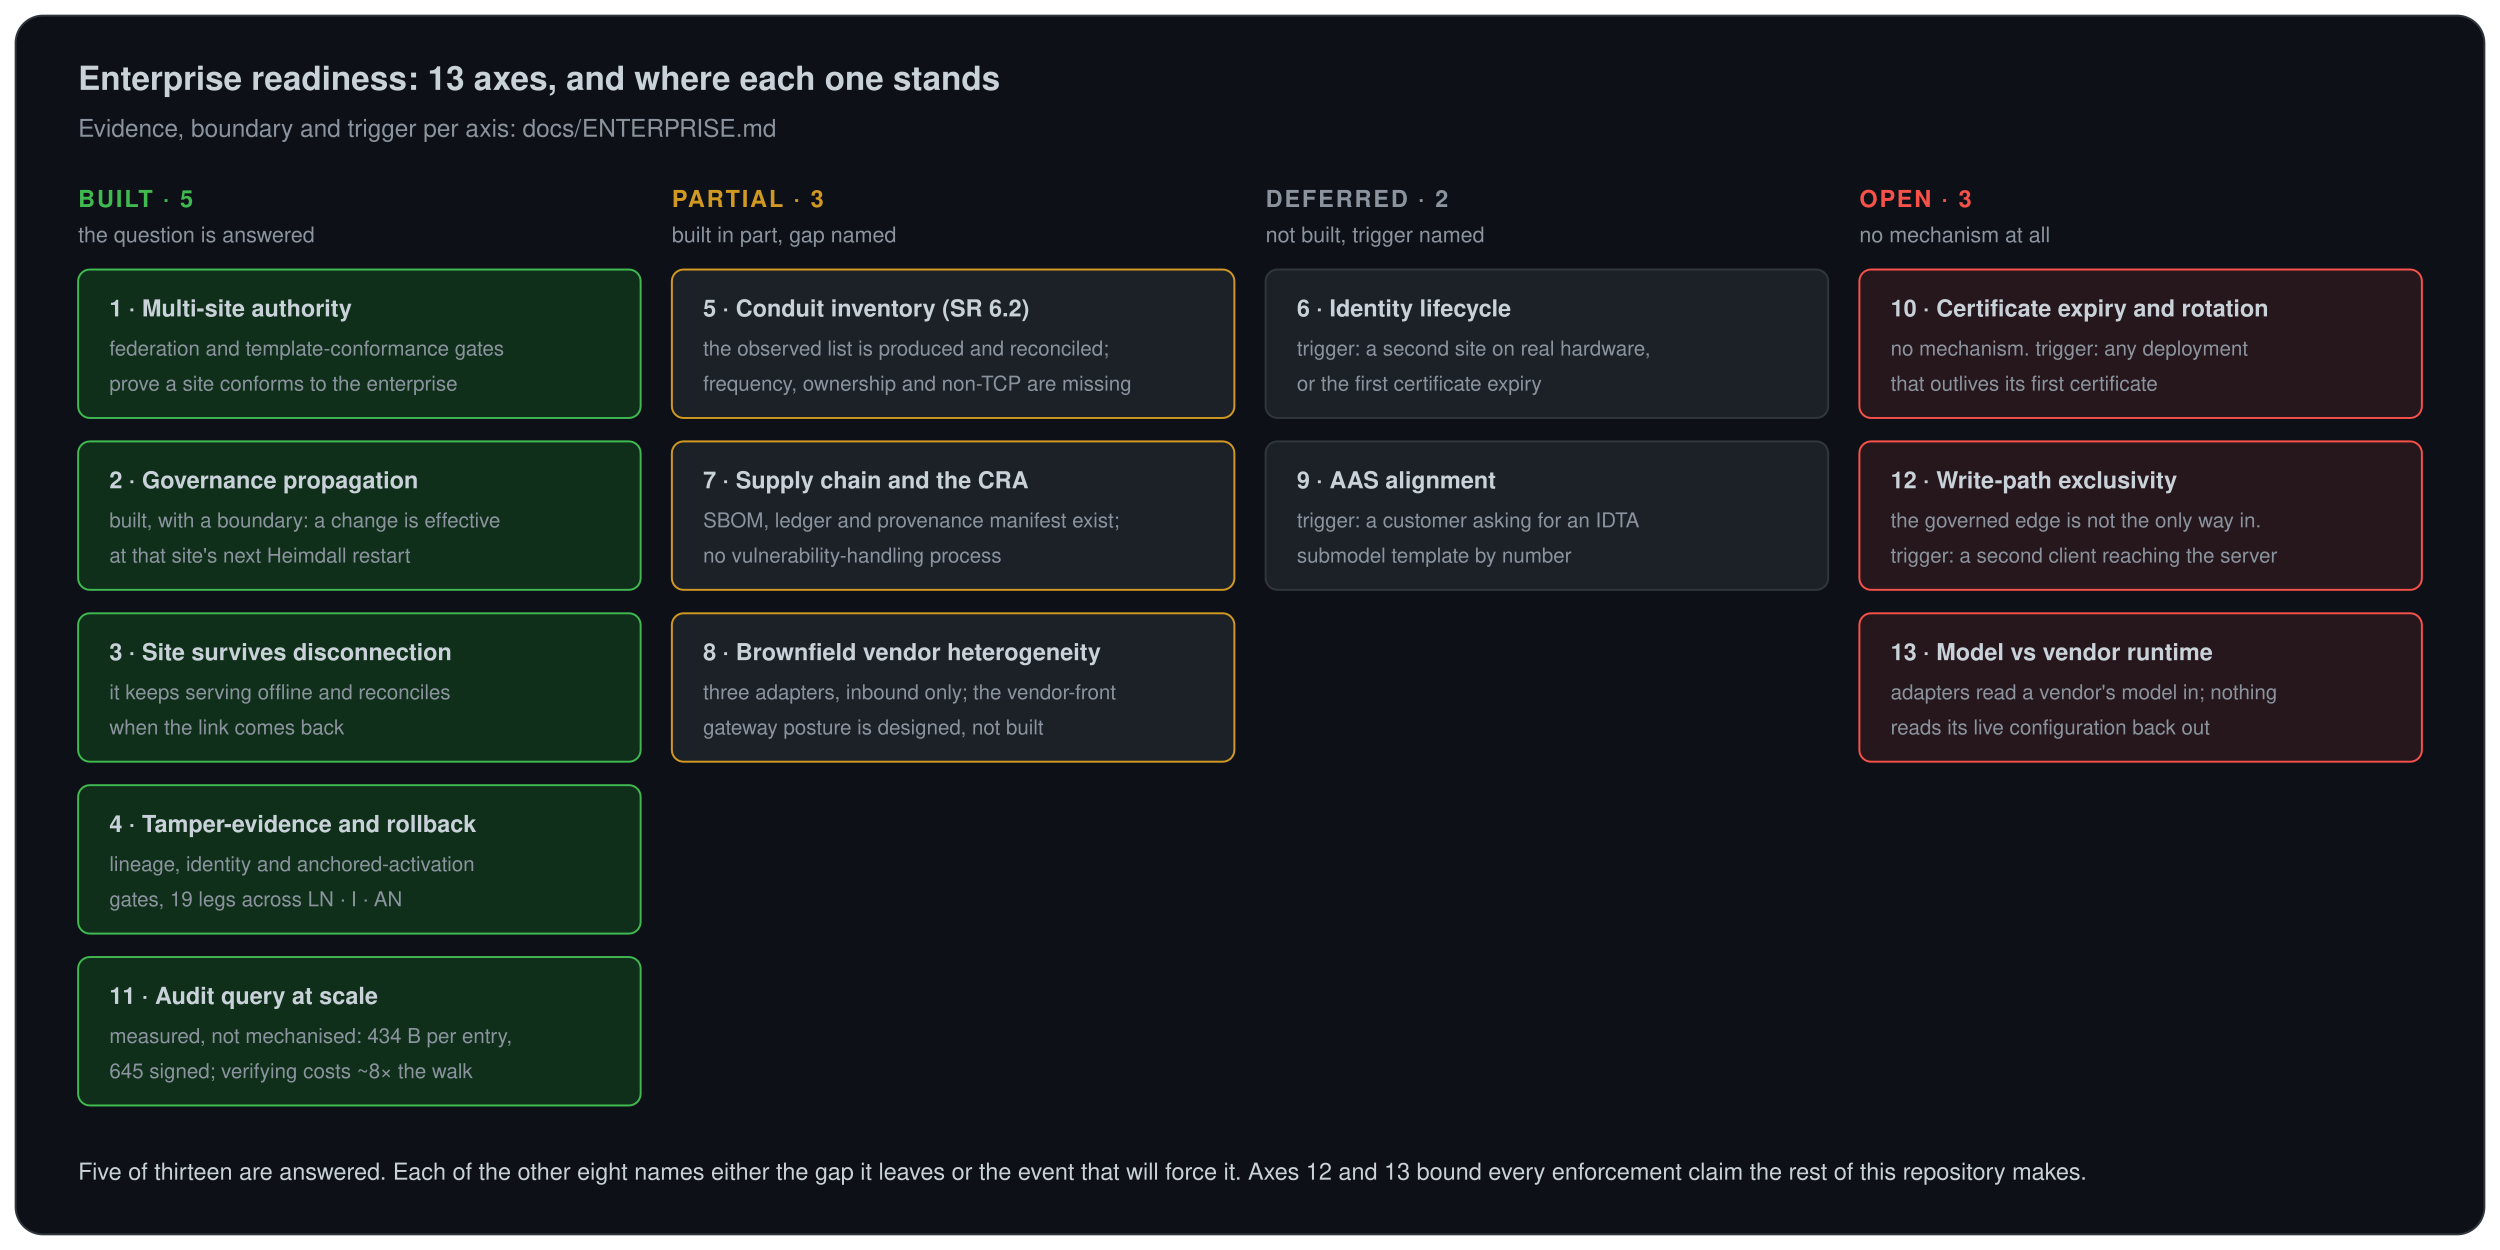
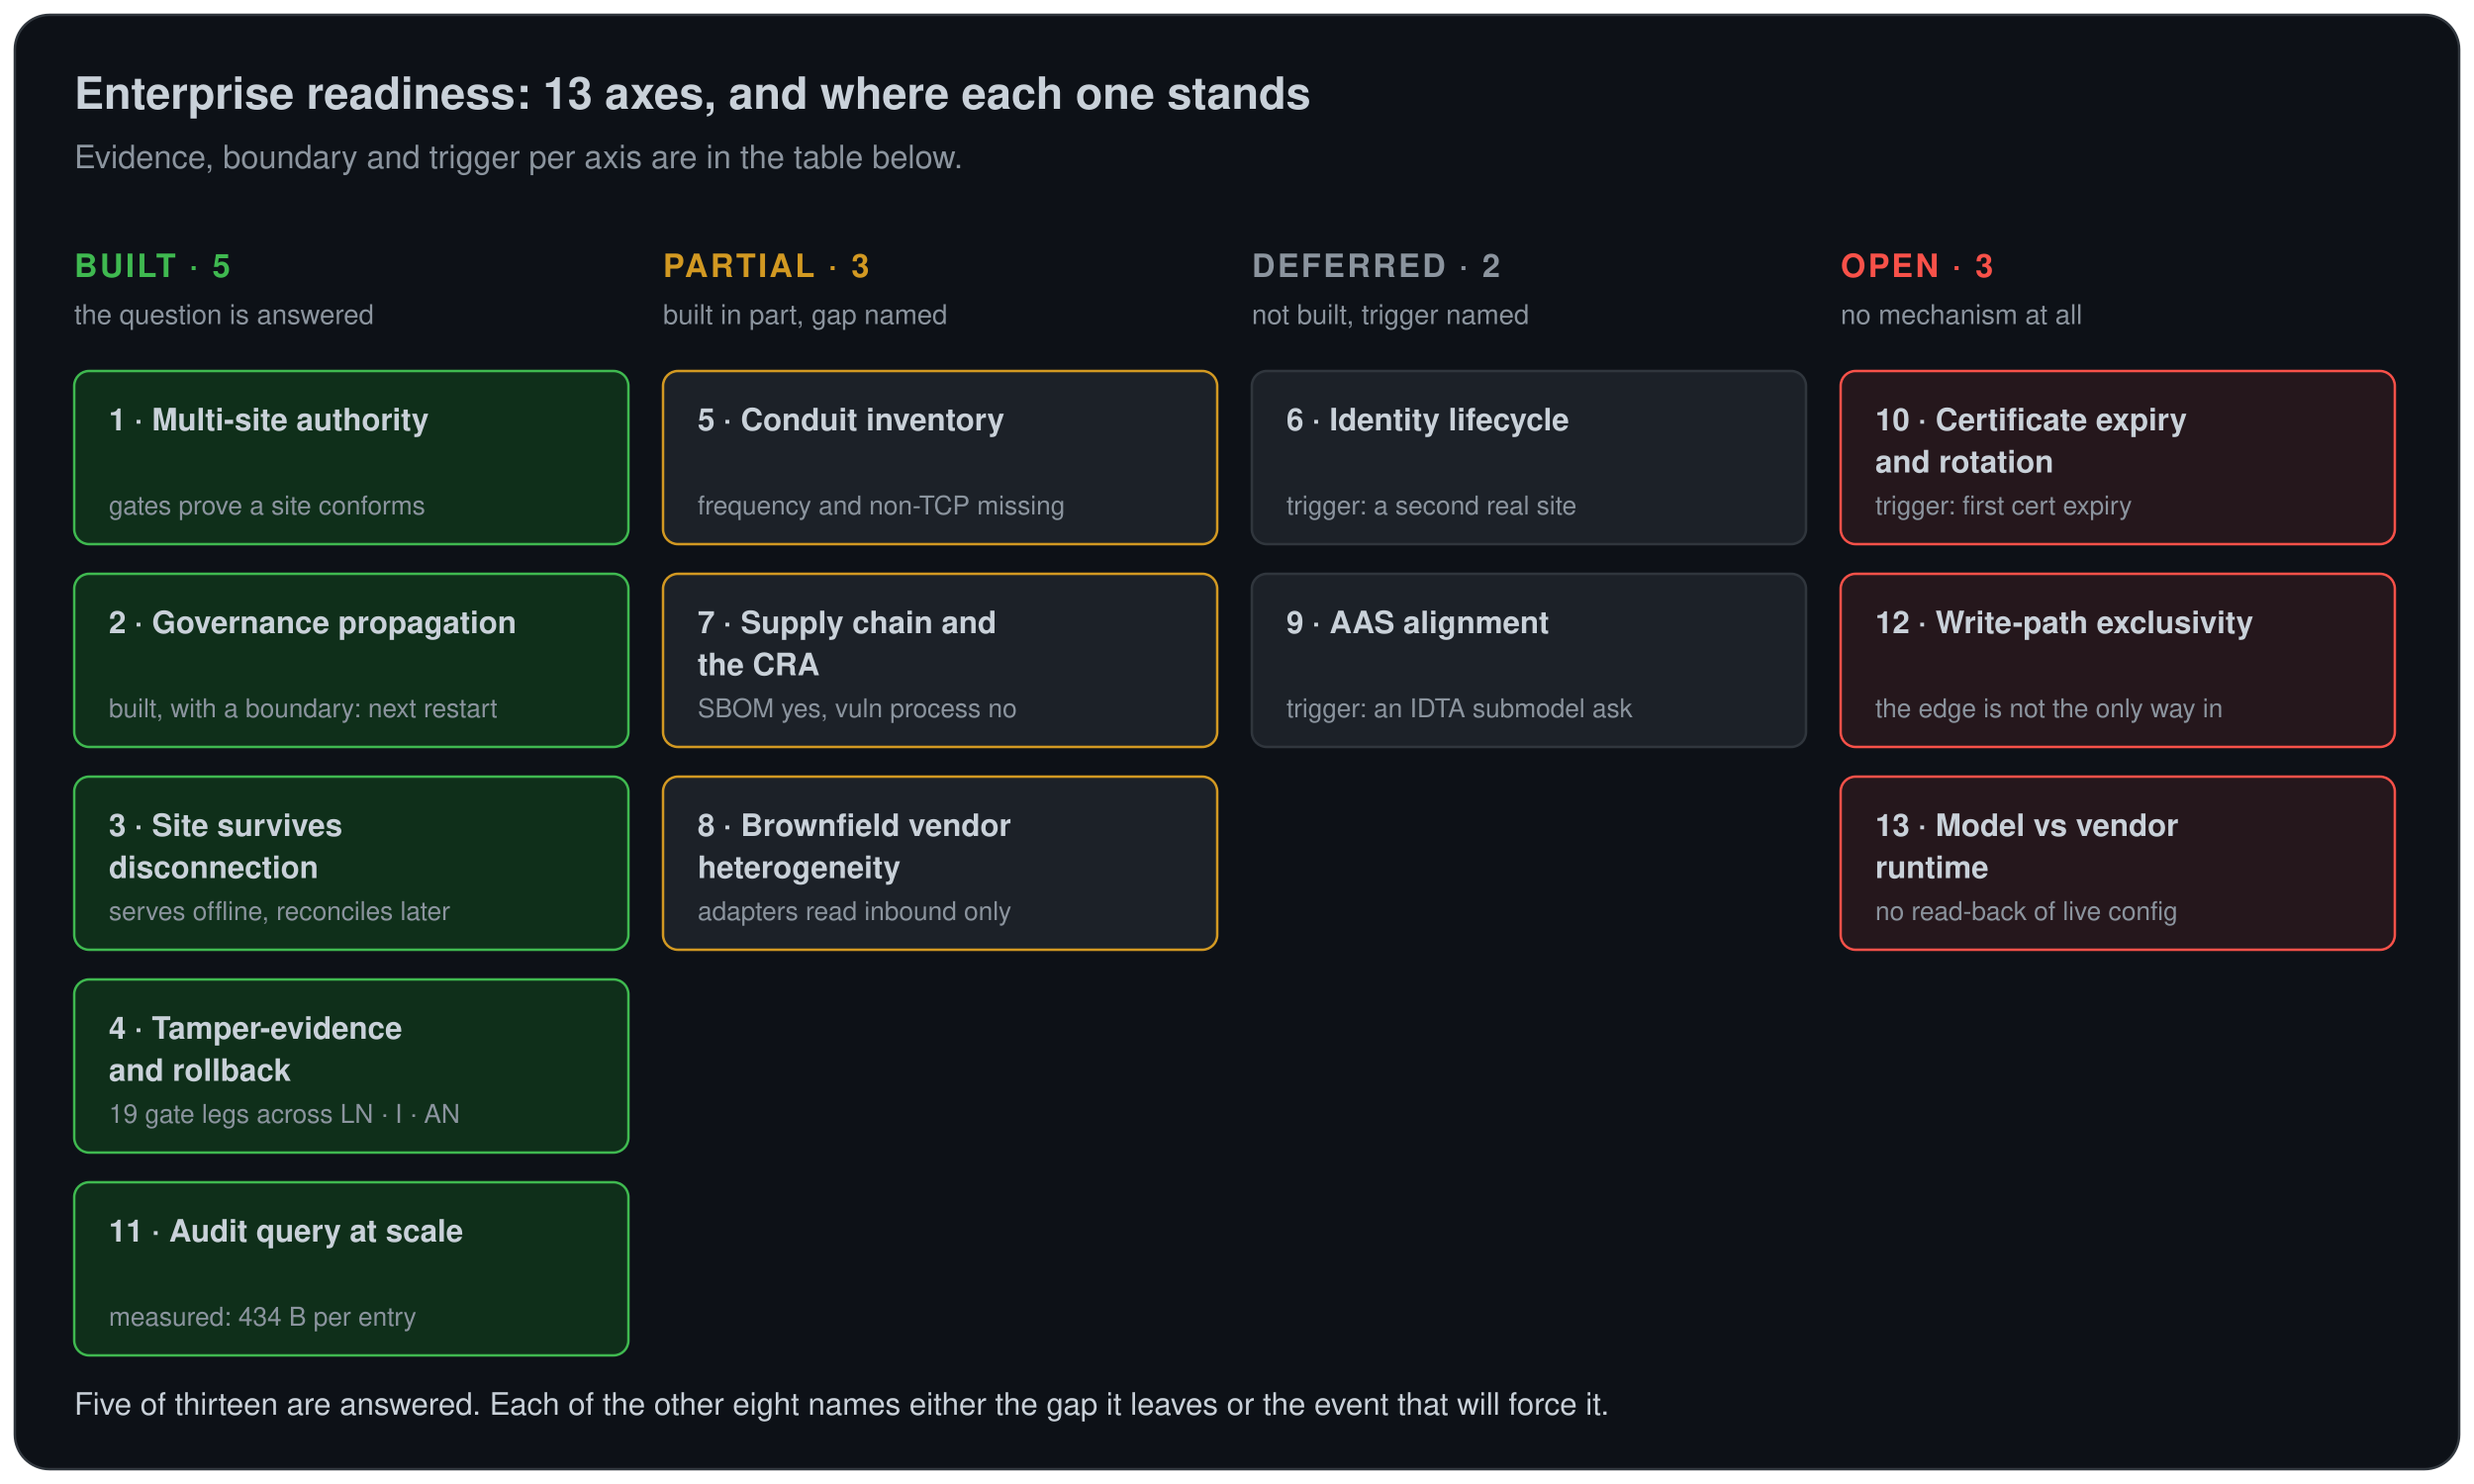
- <svg xmlns="http://www.w3.org/2000/svg" width="1280" height="640" viewBox="0 0 1280 640" font-family="-apple-system,Segoe UI,Helvetica,Arial,sans-serif">
-   <rect x="8" y="8" width="1264" height="624" rx="14" fill="#0d1117" stroke="#30363d" />
-   <text x="40" y="46" font-size="17" font-weight="600" fill="#c9d1d9">Enterprise readiness: 13 axes, and where each one stands</text>
-   <text x="40" y="70" font-size="12.5" fill="#8b949e">Evidence, boundary and trigger per axis: docs/ENTERPRISE.md</text>
-   <text x="40" y="106" font-size="12" font-weight="700" fill="#3fb950" letter-spacing="1">BUILT · 5</text>
-   <text x="40" y="124" font-size="11" fill="#8b949e">the question is answered</text>
-   <text x="344" y="106" font-size="12" font-weight="700" fill="#d29922" letter-spacing="1">PARTIAL · 3</text>
-   <text x="344" y="124" font-size="11" fill="#8b949e">built in part, gap named</text>
-   <text x="648" y="106" font-size="12" font-weight="700" fill="#8b949e" letter-spacing="1">DEFERRED · 2</text>
-   <text x="648" y="124" font-size="11" fill="#8b949e">not built, trigger named</text>
-   <text x="952" y="106" font-size="12" font-weight="700" fill="#f85149" letter-spacing="1">OPEN · 3</text>
-   <text x="952" y="124" font-size="11" fill="#8b949e">no mechanism at all</text>
-   <rect x="40" y="138" width="288" height="76" rx="6" fill="#0f2f1a" stroke="#3fb950" />
-   <text x="56" y="162" font-size="12" font-weight="600" fill="#c9d1d9">1 · Multi-site authority</text>
-   <text x="56" y="182" font-size="10.5" fill="#8b949e">federation and template-conformance gates</text>
-   <text x="56" y="200" font-size="10.5" fill="#8b949e">prove a site conforms to the enterprise</text>
-   <rect x="40" y="226" width="288" height="76" rx="6" fill="#0f2f1a" stroke="#3fb950" />
-   <text x="56" y="250" font-size="12" font-weight="600" fill="#c9d1d9">2 · Governance propagation</text>
-   <text x="56" y="270" font-size="10.5" fill="#8b949e">built, with a boundary: a change is effective</text>
-   <text x="56" y="288" font-size="10.5" fill="#8b949e">at that site's next Heimdall restart</text>
-   <rect x="40" y="314" width="288" height="76" rx="6" fill="#0f2f1a" stroke="#3fb950" />
-   <text x="56" y="338" font-size="12" font-weight="600" fill="#c9d1d9">3 · Site survives disconnection</text>
-   <text x="56" y="358" font-size="10.5" fill="#8b949e">it keeps serving offline and reconciles</text>
-   <text x="56" y="376" font-size="10.5" fill="#8b949e">when the link comes back</text>
-   <rect x="40" y="402" width="288" height="76" rx="6" fill="#0f2f1a" stroke="#3fb950" />
-   <text x="56" y="426" font-size="12" font-weight="600" fill="#c9d1d9">4 · Tamper-evidence and rollback</text>
-   <text x="56" y="446" font-size="10.5" fill="#8b949e">lineage, identity and anchored-activation</text>
-   <text x="56" y="464" font-size="10.5" fill="#8b949e">gates, 19 legs across LN · I · AN</text>
-   <rect x="40" y="490" width="288" height="76" rx="6" fill="#0f2f1a" stroke="#3fb950" />
-   <text x="56" y="514" font-size="12" font-weight="600" fill="#c9d1d9">11 · Audit query at scale</text>
-   <text x="56" y="534" font-size="10.5" fill="#8b949e">measured, not mechanised: 434 B per entry,</text>
-   <text x="56" y="552" font-size="10.5" fill="#8b949e">645 signed; verifying costs ~8× the walk</text>
-   <rect x="344" y="138" width="288" height="76" rx="6" fill="#1c2128" stroke="#d29922" />
-   <text x="360" y="162" font-size="12" font-weight="600" fill="#c9d1d9">5 · Conduit inventory (SR 6.2)</text>
-   <text x="360" y="182" font-size="10.5" fill="#8b949e">the observed list is produced and reconciled;</text>
-   <text x="360" y="200" font-size="10.5" fill="#8b949e">frequency, ownership and non-TCP are missing</text>
-   <rect x="344" y="226" width="288" height="76" rx="6" fill="#1c2128" stroke="#d29922" />
-   <text x="360" y="250" font-size="12" font-weight="600" fill="#c9d1d9">7 · Supply chain and the CRA</text>
-   <text x="360" y="270" font-size="10.5" fill="#8b949e">SBOM, ledger and provenance manifest exist;</text>
-   <text x="360" y="288" font-size="10.5" fill="#8b949e">no vulnerability-handling process</text>
-   <rect x="344" y="314" width="288" height="76" rx="6" fill="#1c2128" stroke="#d29922" />
-   <text x="360" y="338" font-size="12" font-weight="600" fill="#c9d1d9">8 · Brownfield vendor heterogeneity</text>
-   <text x="360" y="358" font-size="10.5" fill="#8b949e">three adapters, inbound only; the vendor-front</text>
-   <text x="360" y="376" font-size="10.5" fill="#8b949e">gateway posture is designed, not built</text>
-   <rect x="648" y="138" width="288" height="76" rx="6" fill="#1c2128" stroke="#30363d" />
-   <text x="664" y="162" font-size="12" font-weight="600" fill="#c9d1d9">6 · Identity lifecycle</text>
-   <text x="664" y="182" font-size="10.5" fill="#8b949e">trigger: a second site on real hardware,</text>
-   <text x="664" y="200" font-size="10.5" fill="#8b949e">or the first certificate expiry</text>
-   <rect x="648" y="226" width="288" height="76" rx="6" fill="#1c2128" stroke="#30363d" />
-   <text x="664" y="250" font-size="12" font-weight="600" fill="#c9d1d9">9 · AAS alignment</text>
-   <text x="664" y="270" font-size="10.5" fill="#8b949e">trigger: a customer asking for an IDTA</text>
-   <text x="664" y="288" font-size="10.5" fill="#8b949e">submodel template by number</text>
-   <rect x="952" y="138" width="288" height="76" rx="6" fill="#25171c" stroke="#f85149" />
-   <text x="968" y="162" font-size="12" font-weight="600" fill="#c9d1d9">10 · Certificate expiry and rotation</text>
-   <text x="968" y="182" font-size="10.5" fill="#8b949e">no mechanism. trigger: any deployment</text>
-   <text x="968" y="200" font-size="10.5" fill="#8b949e">that outlives its first certificate</text>
-   <rect x="952" y="226" width="288" height="76" rx="6" fill="#25171c" stroke="#f85149" />
-   <text x="968" y="250" font-size="12" font-weight="600" fill="#c9d1d9">12 · Write-path exclusivity</text>
-   <text x="968" y="270" font-size="10.5" fill="#8b949e">the governed edge is not the only way in.</text>
-   <text x="968" y="288" font-size="10.5" fill="#8b949e">trigger: a second client reaching the server</text>
-   <rect x="952" y="314" width="288" height="76" rx="6" fill="#25171c" stroke="#f85149" />
-   <text x="968" y="338" font-size="12" font-weight="600" fill="#c9d1d9">13 · Model vs vendor runtime</text>
-   <text x="968" y="358" font-size="10.5" fill="#8b949e">adapters read a vendor's model in; nothing</text>
-   <text x="968" y="376" font-size="10.5" fill="#8b949e">reads its live configuration back out</text>
-   <text x="40" y="604" font-size="12" fill="#c9d1d9">Five of thirteen are answered. Each of the other eight names either the gap it leaves or the event that will force it. Axes 12 and 13 bound every enforcement claim the rest of this repository makes.</text>
+ <svg xmlns="http://www.w3.org/2000/svg" width="1000" height="600" viewBox="0 0 1000 600" font-family="-apple-system,Segoe UI,Helvetica,Arial,sans-serif">
+   <rect x="6" y="6" width="988" height="588" rx="14" fill="#0d1117" stroke="#30363d" />
+   <text x="30" y="44" font-size="18" font-weight="600" fill="#c9d1d9">Enterprise readiness: 13 axes, and where each one stands</text>
+   <text x="30" y="68" font-size="13" fill="#8b949e">Evidence, boundary and trigger per axis are in the table below.</text>
+   <text x="30" y="112" font-size="13" font-weight="700" fill="#3fb950" letter-spacing="1">BUILT · 5</text>
+   <text x="30" y="131" font-size="11" fill="#8b949e">the question is answered</text>
+   <rect x="30" y="150" width="224" height="70" rx="6" fill="#0f2f1a" stroke="#3fb950" />
+   <text x="44" y="174" font-size="12.5" font-weight="600" fill="#c9d1d9">1 · Multi-site authority</text>
+   <text x="44" y="208" font-size="10.5" fill="#8b949e">gates prove a site conforms</text>
+   <rect x="30" y="232" width="224" height="70" rx="6" fill="#0f2f1a" stroke="#3fb950" />
+   <text x="44" y="256" font-size="12.5" font-weight="600" fill="#c9d1d9">2 · Governance propagation</text>
+   <text x="44" y="290" font-size="10.5" fill="#8b949e">built, with a boundary: next restart</text>
+   <rect x="30" y="314" width="224" height="70" rx="6" fill="#0f2f1a" stroke="#3fb950" />
+   <text x="44" y="338" font-size="12.5" font-weight="600" fill="#c9d1d9">3 · Site survives</text>
+   <text x="44" y="355" font-size="12.5" font-weight="600" fill="#c9d1d9">disconnection</text>
+   <text x="44" y="372" font-size="10.5" fill="#8b949e">serves offline, reconciles later</text>
+   <rect x="30" y="396" width="224" height="70" rx="6" fill="#0f2f1a" stroke="#3fb950" />
+   <text x="44" y="420" font-size="12.5" font-weight="600" fill="#c9d1d9">4 · Tamper-evidence</text>
+   <text x="44" y="437" font-size="12.5" font-weight="600" fill="#c9d1d9">and rollback</text>
+   <text x="44" y="454" font-size="10.5" fill="#8b949e">19 gate legs across LN · I · AN</text>
+   <rect x="30" y="478" width="224" height="70" rx="6" fill="#0f2f1a" stroke="#3fb950" />
+   <text x="44" y="502" font-size="12.5" font-weight="600" fill="#c9d1d9">11 · Audit query at scale</text>
+   <text x="44" y="536" font-size="10.5" fill="#8b949e">measured: 434 B per entry</text>
+   <text x="268" y="112" font-size="13" font-weight="700" fill="#d29922" letter-spacing="1">PARTIAL · 3</text>
+   <text x="268" y="131" font-size="11" fill="#8b949e">built in part, gap named</text>
+   <rect x="268" y="150" width="224" height="70" rx="6" fill="#1c2128" stroke="#d29922" />
+   <text x="282" y="174" font-size="12.5" font-weight="600" fill="#c9d1d9">5 · Conduit inventory</text>
+   <text x="282" y="208" font-size="10.5" fill="#8b949e">frequency and non-TCP missing</text>
+   <rect x="268" y="232" width="224" height="70" rx="6" fill="#1c2128" stroke="#d29922" />
+   <text x="282" y="256" font-size="12.5" font-weight="600" fill="#c9d1d9">7 · Supply chain and</text>
+   <text x="282" y="273" font-size="12.5" font-weight="600" fill="#c9d1d9">the CRA</text>
+   <text x="282" y="290" font-size="10.5" fill="#8b949e">SBOM yes, vuln process no</text>
+   <rect x="268" y="314" width="224" height="70" rx="6" fill="#1c2128" stroke="#d29922" />
+   <text x="282" y="338" font-size="12.5" font-weight="600" fill="#c9d1d9">8 · Brownfield vendor</text>
+   <text x="282" y="355" font-size="12.5" font-weight="600" fill="#c9d1d9">heterogeneity</text>
+   <text x="282" y="372" font-size="10.5" fill="#8b949e">adapters read inbound only</text>
+   <text x="506" y="112" font-size="13" font-weight="700" fill="#8b949e" letter-spacing="1">DEFERRED · 2</text>
+   <text x="506" y="131" font-size="11" fill="#8b949e">not built, trigger named</text>
+   <rect x="506" y="150" width="224" height="70" rx="6" fill="#1c2128" stroke="#30363d" />
+   <text x="520" y="174" font-size="12.5" font-weight="600" fill="#c9d1d9">6 · Identity lifecycle</text>
+   <text x="520" y="208" font-size="10.5" fill="#8b949e">trigger: a second real site</text>
+   <rect x="506" y="232" width="224" height="70" rx="6" fill="#1c2128" stroke="#30363d" />
+   <text x="520" y="256" font-size="12.5" font-weight="600" fill="#c9d1d9">9 · AAS alignment</text>
+   <text x="520" y="290" font-size="10.5" fill="#8b949e">trigger: an IDTA submodel ask</text>
+   <text x="744" y="112" font-size="13" font-weight="700" fill="#f85149" letter-spacing="1">OPEN · 3</text>
+   <text x="744" y="131" font-size="11" fill="#8b949e">no mechanism at all</text>
+   <rect x="744" y="150" width="224" height="70" rx="6" fill="#25171c" stroke="#f85149" />
+   <text x="758" y="174" font-size="12.5" font-weight="600" fill="#c9d1d9">10 · Certificate expiry</text>
+   <text x="758" y="191" font-size="12.5" font-weight="600" fill="#c9d1d9">and rotation</text>
+   <text x="758" y="208" font-size="10.5" fill="#8b949e">trigger: first cert expiry</text>
+   <rect x="744" y="232" width="224" height="70" rx="6" fill="#25171c" stroke="#f85149" />
+   <text x="758" y="256" font-size="12.5" font-weight="600" fill="#c9d1d9">12 · Write-path exclusivity</text>
+   <text x="758" y="290" font-size="10.5" fill="#8b949e">the edge is not the only way in</text>
+   <rect x="744" y="314" width="224" height="70" rx="6" fill="#25171c" stroke="#f85149" />
+   <text x="758" y="338" font-size="12.5" font-weight="600" fill="#c9d1d9">13 · Model vs vendor</text>
+   <text x="758" y="355" font-size="12.5" font-weight="600" fill="#c9d1d9">runtime</text>
+   <text x="758" y="372" font-size="10.5" fill="#8b949e">no read-back of live config</text>
+   <text x="30" y="572" font-size="12.5" fill="#c9d1d9">Five of thirteen are answered. Each of the other eight names either the gap it leaves or the event that will force it.</text>
</svg>
